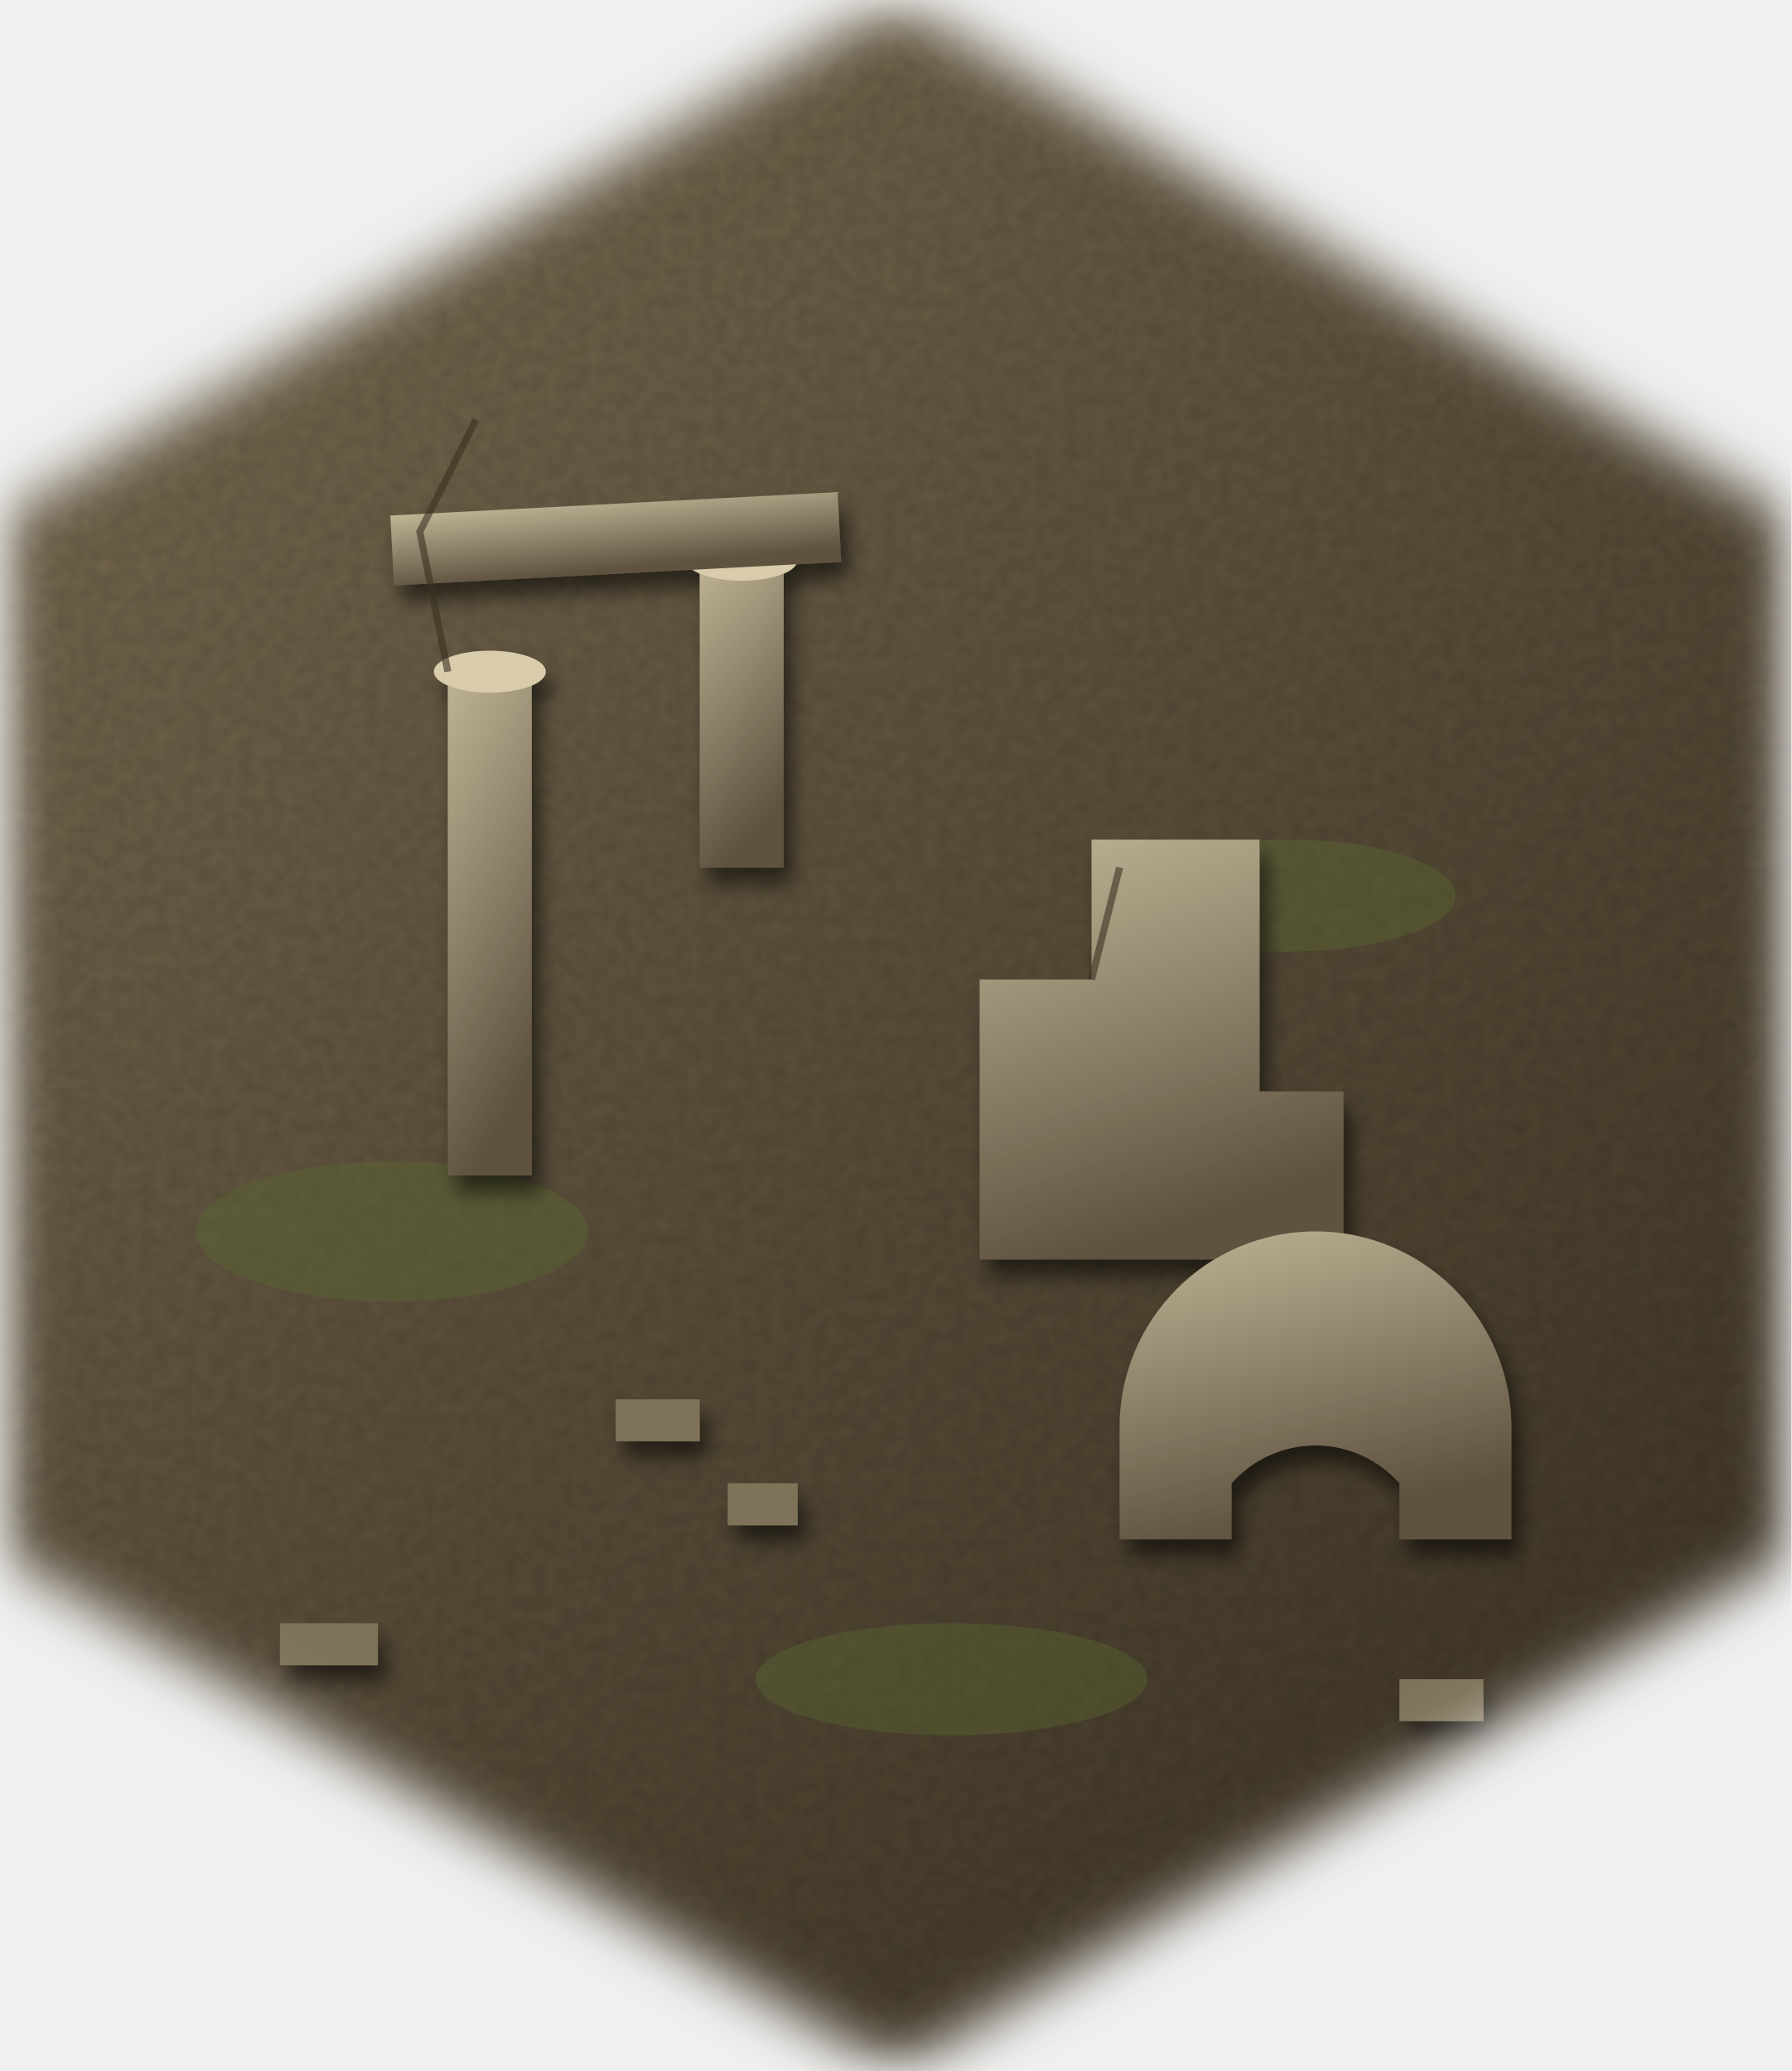
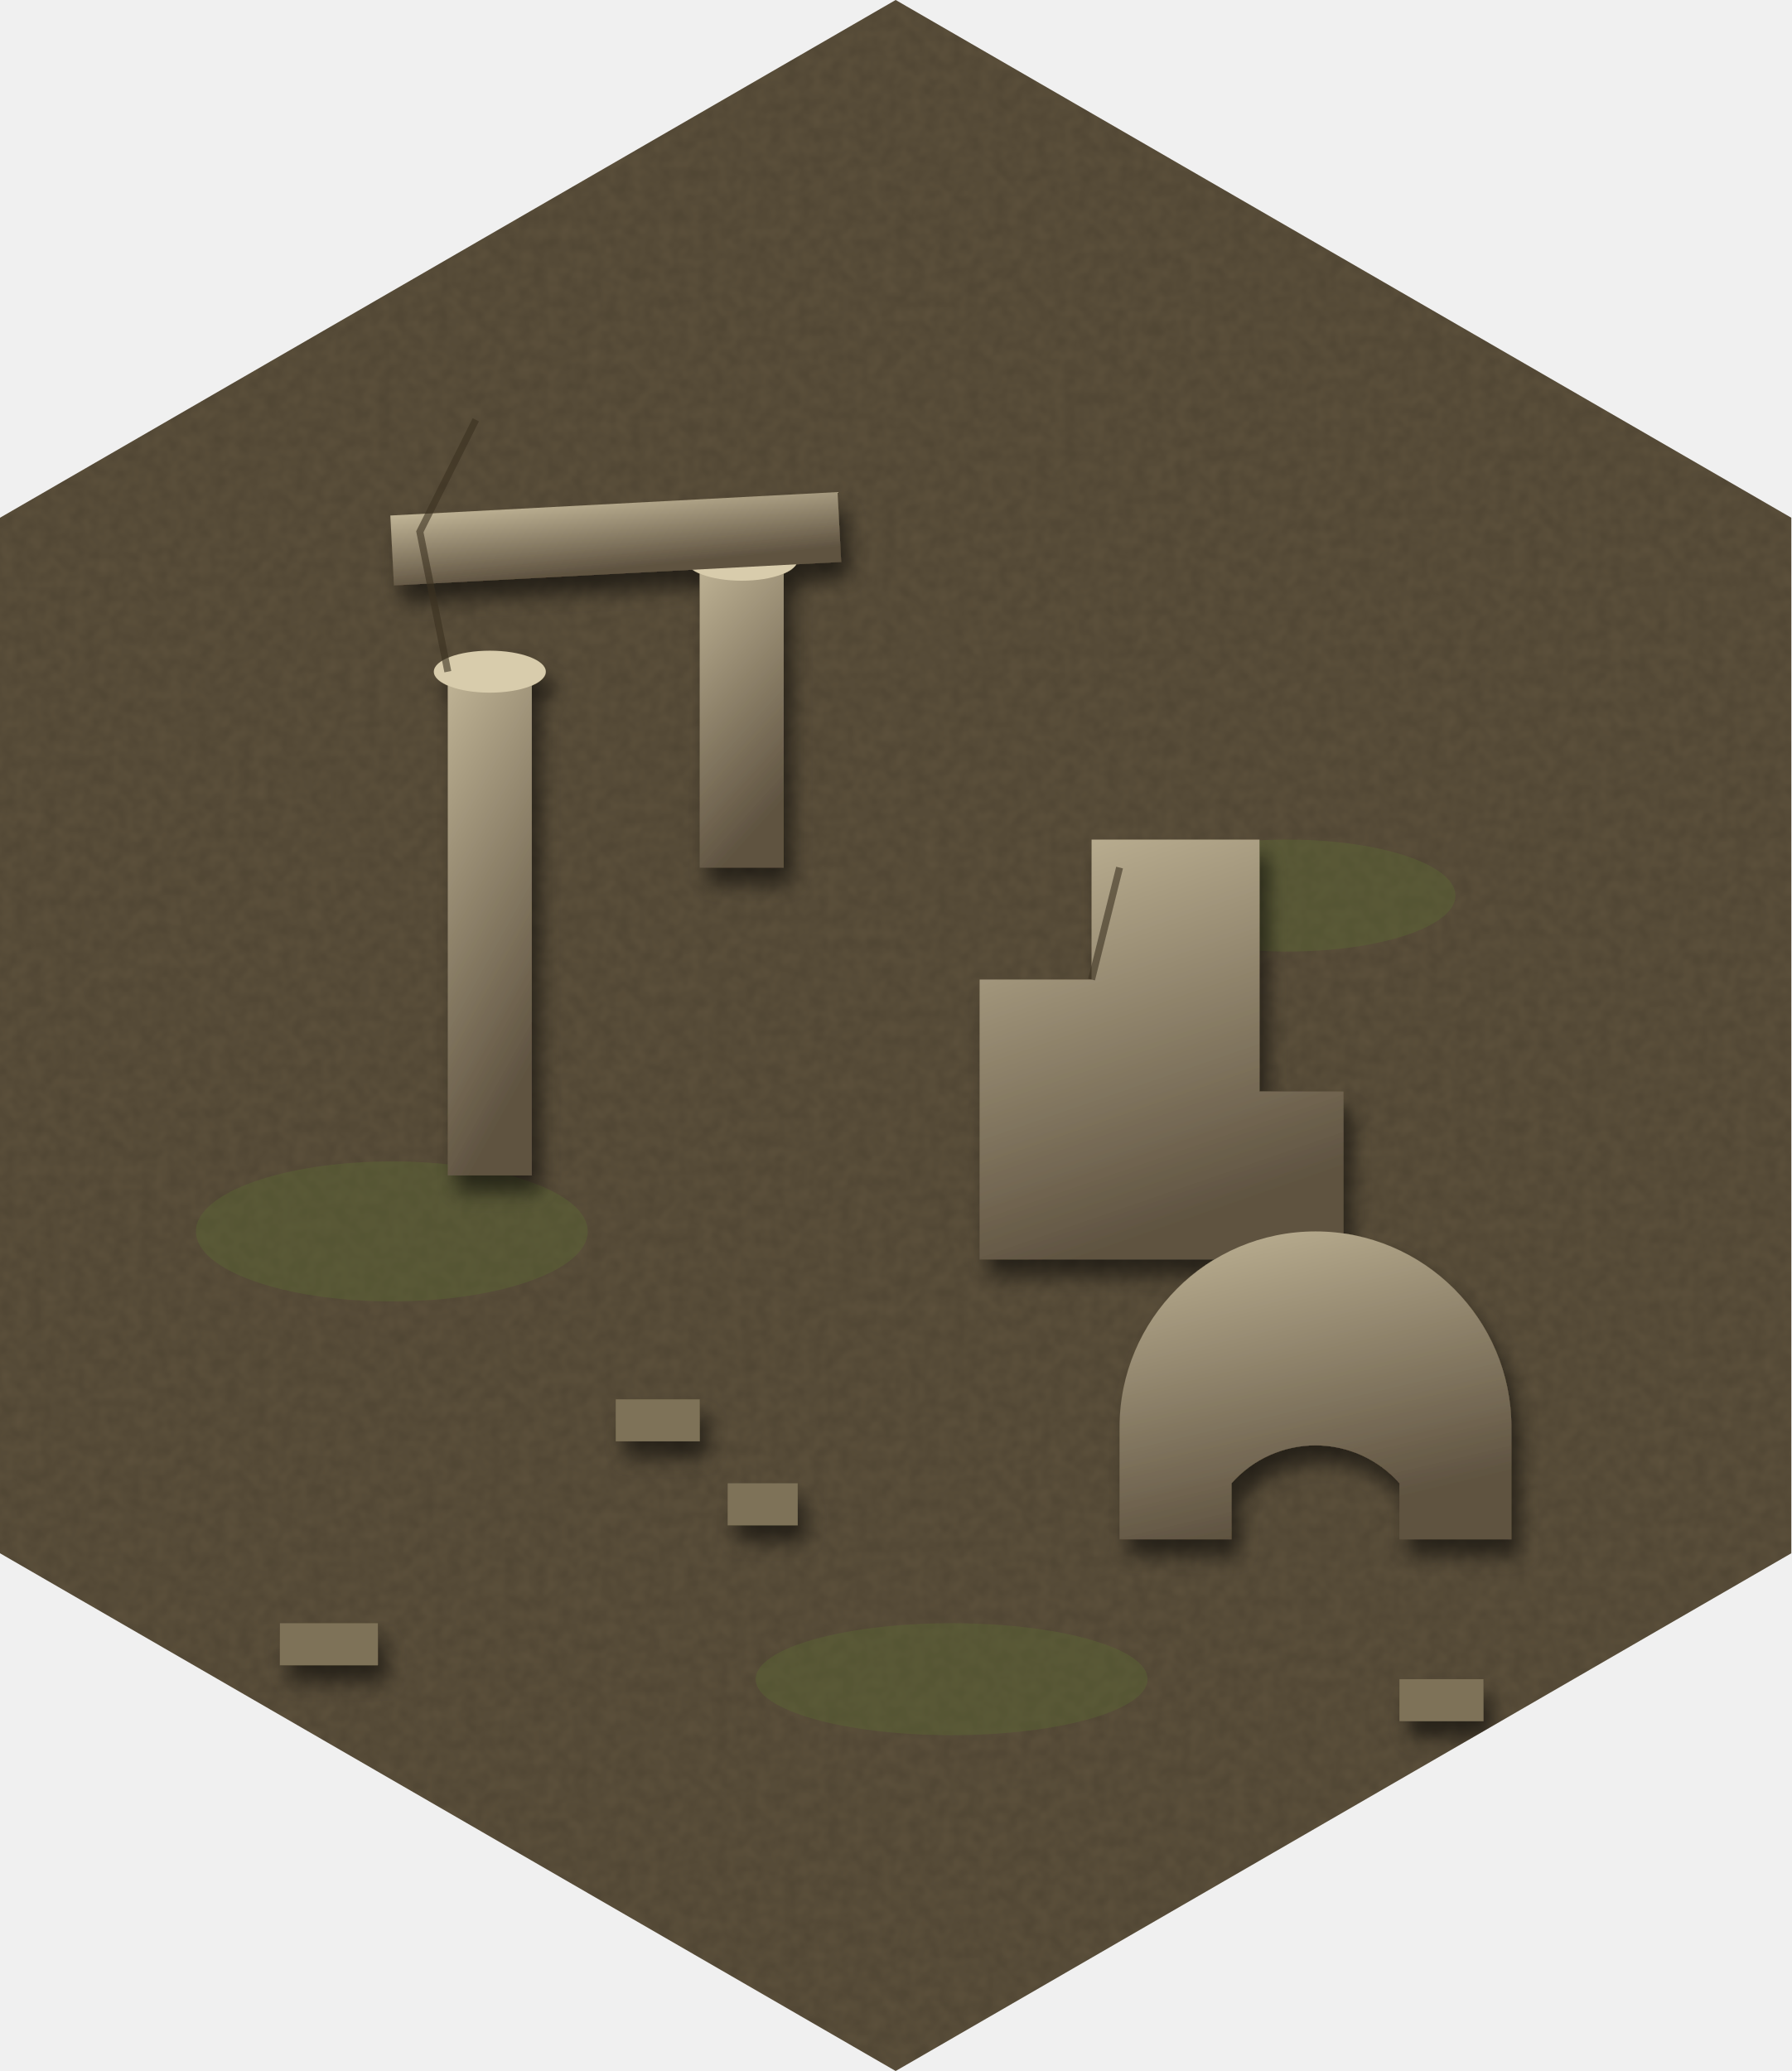
<svg xmlns="http://www.w3.org/2000/svg" viewBox="0 0 128 148" preserveAspectRatio="xMidYMid meet">
  <defs>
    <clipPath id="hex">
      <polygon points="64,0 128,37 128,111 64,148 0,111 0,37" />
    </clipPath>
-     <mask id="softhex">
-       <polygon points="64,0 128,37 128,111 64,148 0,111 0,37" fill="white" filter="url(#hexblur)" />
-     </mask>
-     <filter id="hexblur" x="-10%" y="-10%" width="120%" height="120%">
-       <feGaussianBlur stdDeviation="2" />
-     </filter>
-     <linearGradient id="lg-base" x1="0" y1="0" x2="0.8" y2="1">
-       <stop offset="0" stop-color="#7c6e54" />
-       <stop offset="1" stop-color="#3e3424" />
-     </linearGradient>
    <linearGradient id="lg-stone" x1="0" y1="0" x2="0.3" y2="1">
      <stop offset="0" stop-color="#c0b496" />
      <stop offset="1" stop-color="#5e5240" />
    </linearGradient>
    <filter id="nz" x="0" y="0" width="1" height="1">
      <feTurbulence type="fractalNoise" baseFrequency="1.0" numOctaves="2" seed="47" />
      <feColorMatrix values="0 0 0 0 0  0 0 0 0 0  0 0 0 0 0  0 0 0 0.28 0" />
      <feComposite in2="SourceGraphic" operator="in" />
    </filter>
    <filter id="ds" x="-30%" y="-30%" width="160%" height="160%">
      <feGaussianBlur in="SourceAlpha" stdDeviation="0.7" />
      <feOffset dx="0.6" dy="1.2" />
      <feComponentTransfer>
        <feFuncA type="linear" slope="0.55" />
      </feComponentTransfer>
      <feMerge>
        <feMergeNode />
        <feMergeNode in="SourceGraphic" />
      </feMerge>
    </filter>
  </defs>
-   <g mask="url(#softhex)">
-     <rect x="0" y="0" width="128" height="148" fill="url(#lg-base)" />
+   <g clip-path="url(#hex)">
+     <rect x="0" y="0" width="128" height="148" fill="#5d513c" />
    <rect x="0" y="0" width="128" height="148" fill="#2a2218" filter="url(#nz)" opacity="0.55" />
    <g fill="#5a6a32" opacity="0.4">
      <ellipse cx="28" cy="88" rx="14" ry="5" />
      <ellipse cx="92" cy="64" rx="12" ry="4" />
      <ellipse cx="68" cy="120" rx="14" ry="4" />
    </g>
    <g filter="url(#ds)">
      <rect x="32" y="48" width="6" height="36" fill="url(#lg-stone)" />
      <ellipse cx="35" cy="48" rx="4" ry="1.5" fill="#d8ccac" />
      <rect x="50" y="40" width="6" height="22" fill="url(#lg-stone)" />
      <ellipse cx="53" cy="40" rx="4" ry="1.5" fill="#d8ccac" />
      <rect x="28" y="36" width="32" height="5" fill="url(#lg-stone)" transform="rotate(-3 44 38.5)" />
      <path d="M 70 90 L 70 70 L 78 70 L 78 60 L 90 60 L 90 78 L 96 78 L 96 90 Z" fill="url(#lg-stone)" />
      <path d="M 80 102 A 14 14 0 0 1 108 102 L 108 110 L 100 110 L 100 106 A 8 8 0 0 0 88 106 L 88 110 L 80 110 Z" fill="url(#lg-stone)" />
      <rect x="44" y="100" width="6" height="3" fill="#7e7258" />
      <rect x="52" y="106" width="5" height="3" fill="#7e7258" />
      <rect x="20" y="116" width="7" height="3" fill="#7e7258" />
      <rect x="100" y="120" width="6" height="3" fill="#7e7258" />
    </g>
    <g stroke="#3a3020" stroke-width="0.5" fill="none" opacity="0.6">
      <path d="M 32 48 L 30 38 L 34 30" />
      <path d="M 78 70 L 80 62" />
    </g>
  </g>
</svg>
